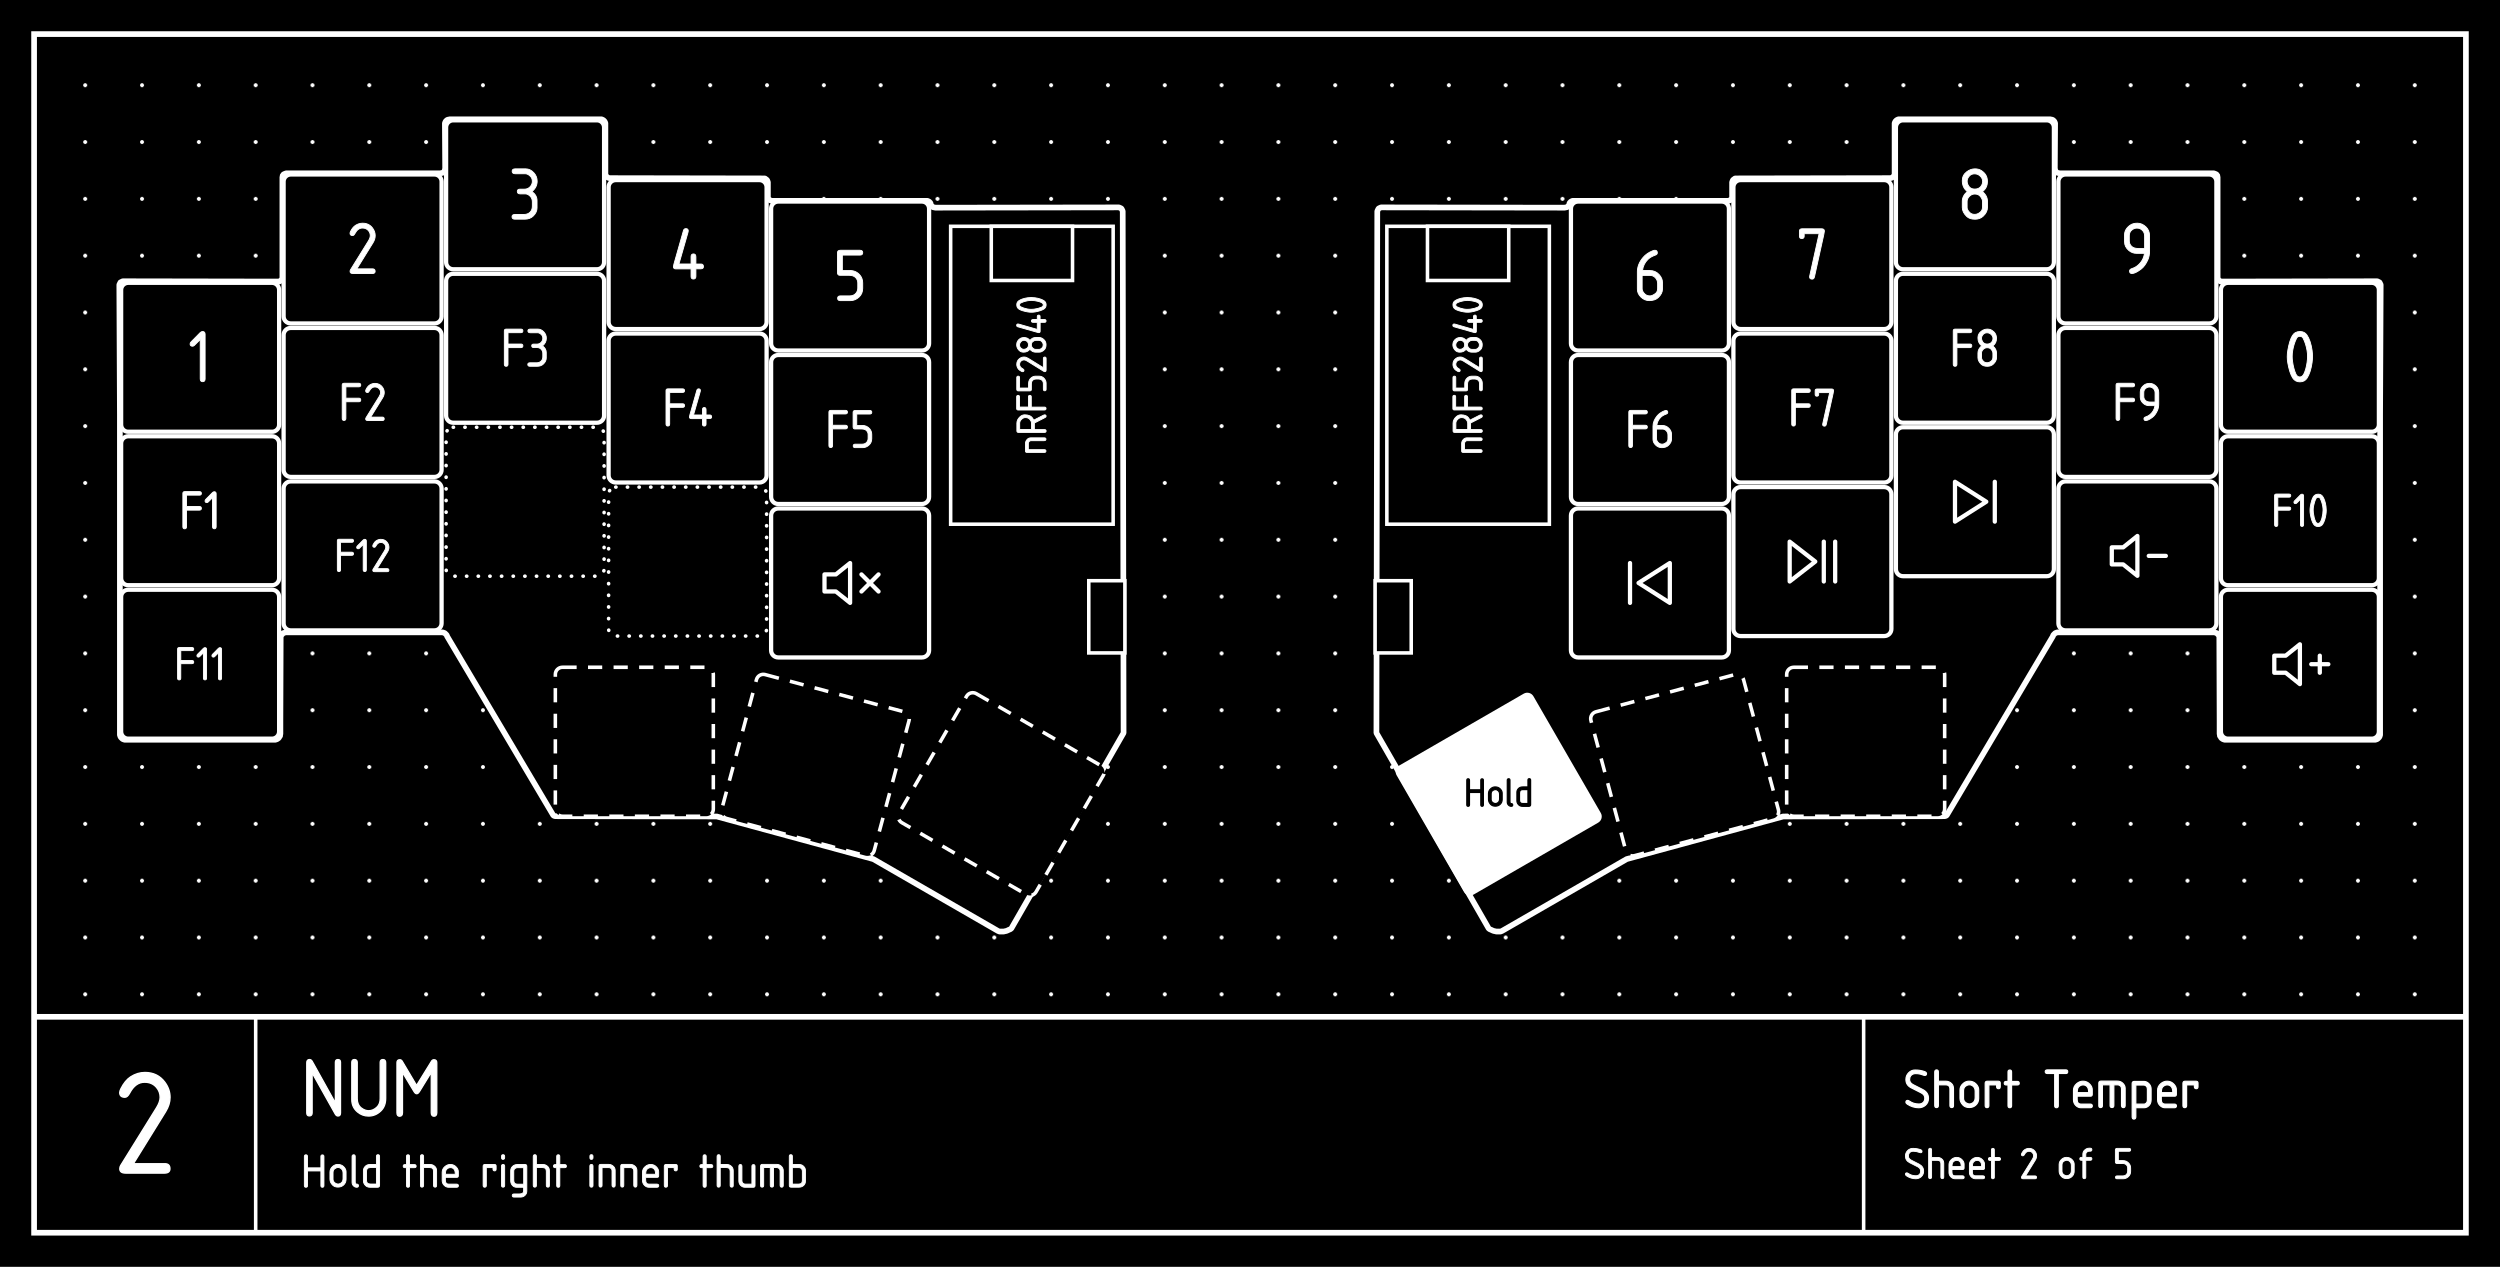
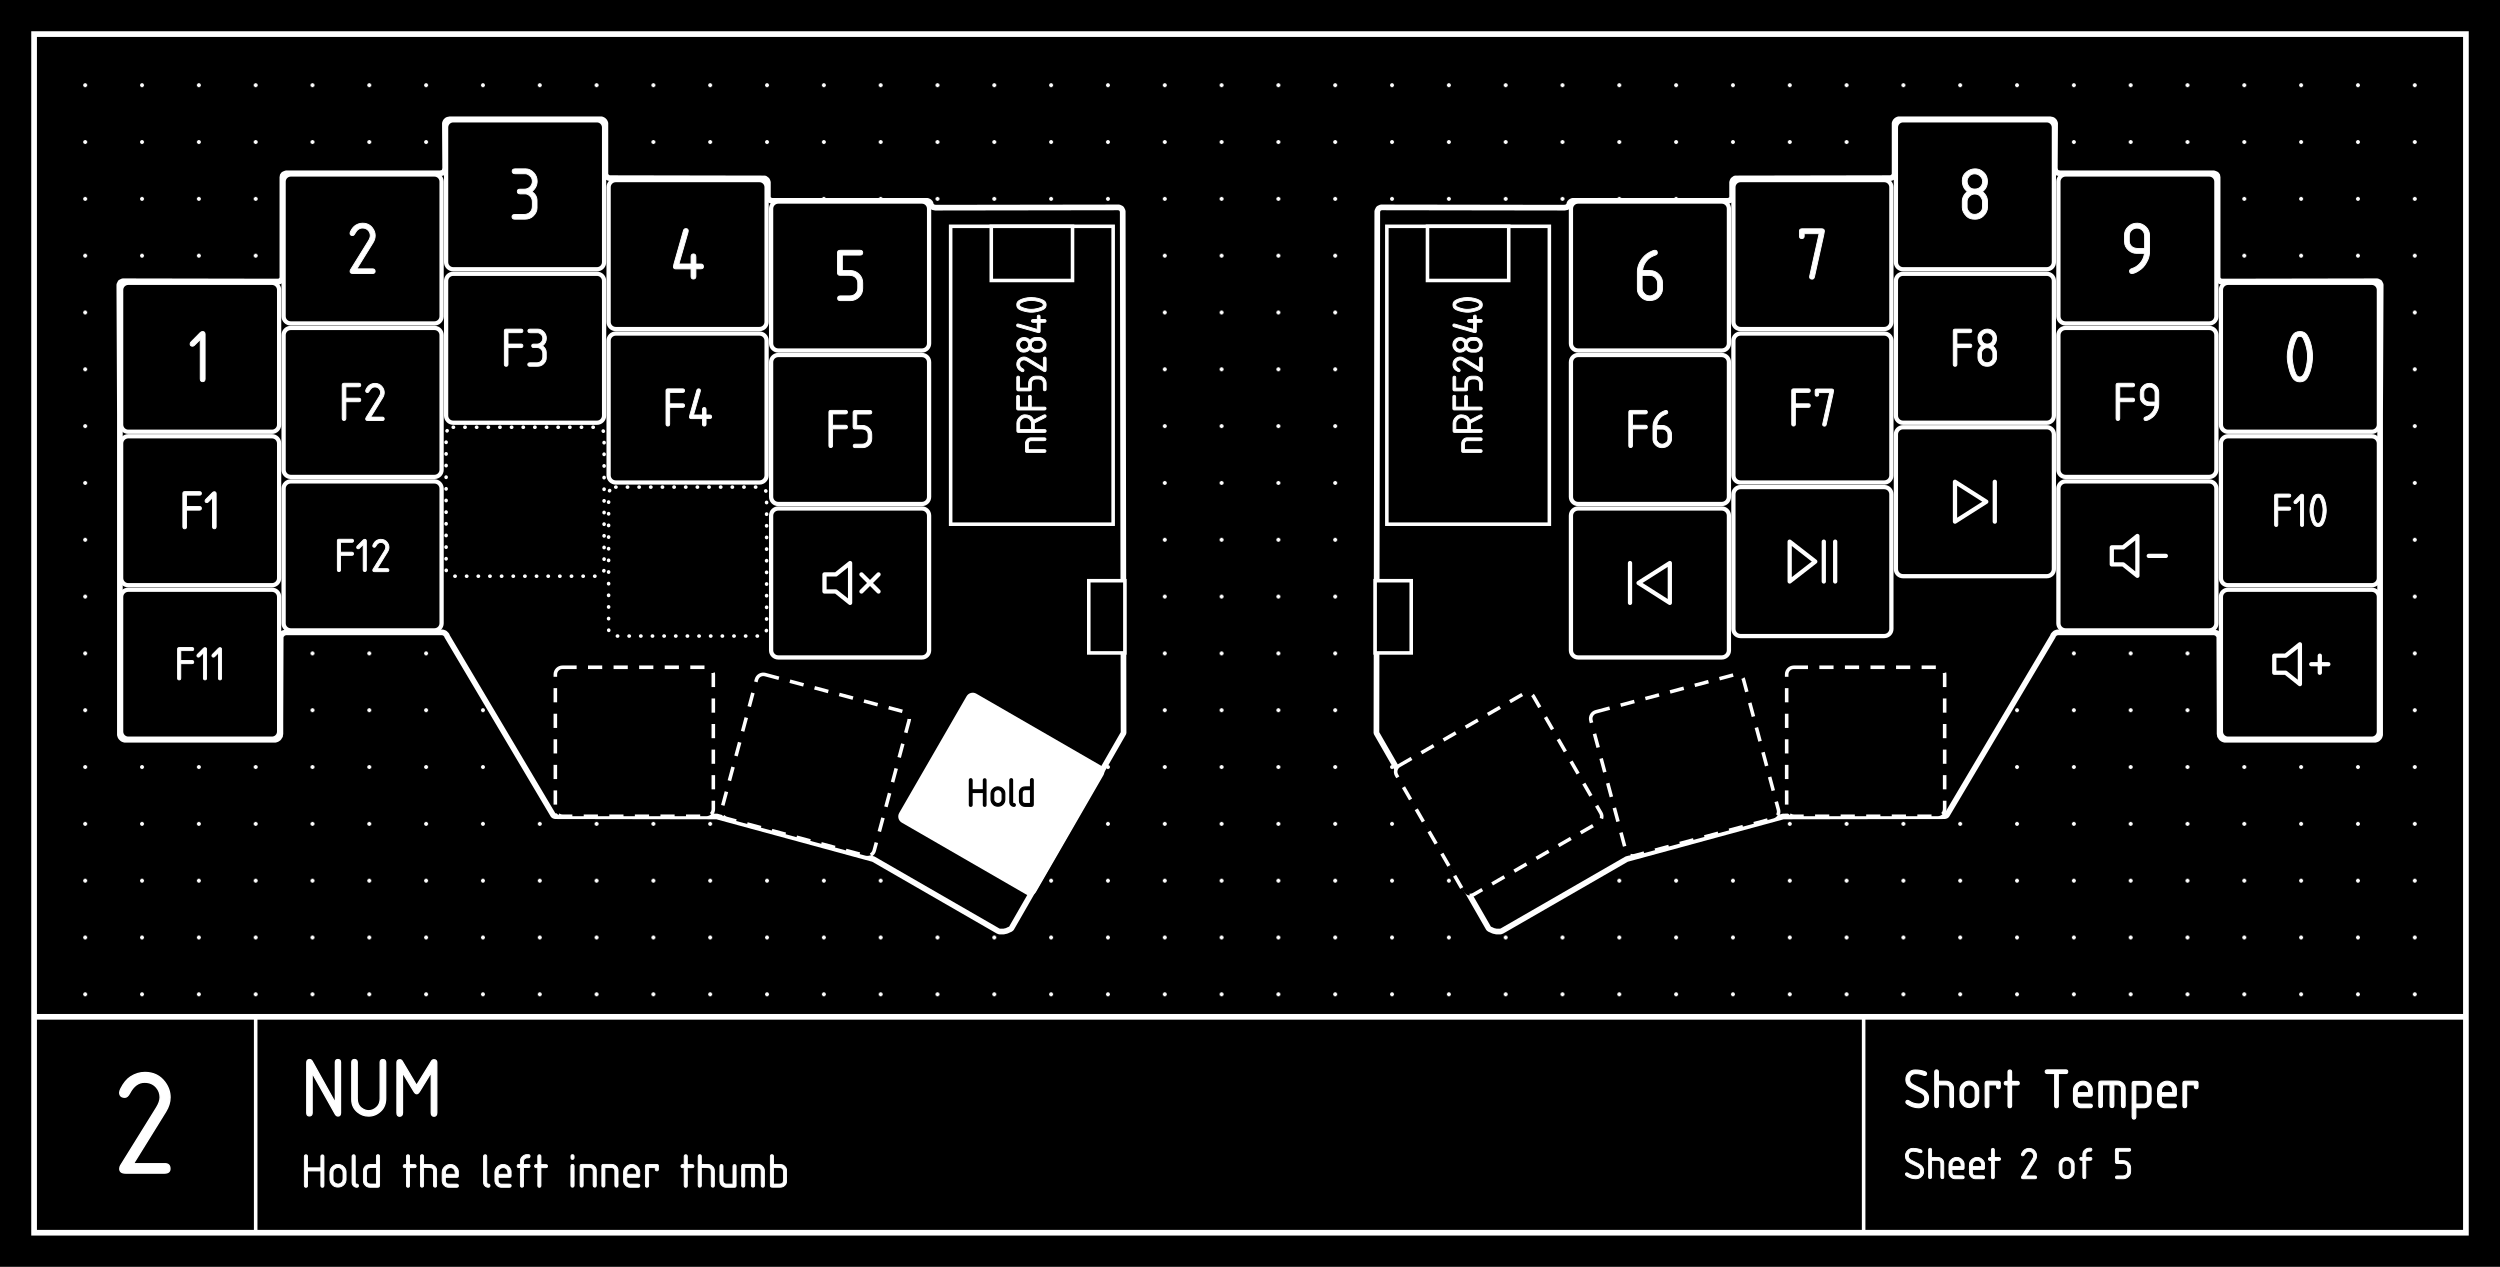
<svg xmlns="http://www.w3.org/2000/svg" viewBox="0 0 880 445.92" width="880" role="img">
  <defs>
    <pattern id="grid" width="20" height="20" patternUnits="userSpaceOnUse">
      <circle cx="10" cy="10" r="0.7" fill="#ffffff" />
    </pattern>
    <pattern id="hatch" width="7" height="7" patternUnits="userSpaceOnUse" patternTransform="rotate(45)">
      <rect width="2" height="7" fill="#ffffff" />
    </pattern>
    <path id="g0" d="M130 988Q130 1063 203 1063Q203 1063 588 1063Q709 1063 807 966Q881 893 881 774Q881 774 881 103Q881 7 811 7Q735 7 735 105Q735 105 735 762Q735 835 696 870Q649 914 593 914Q593 914 271 914V92Q271 8 201 8Q130 8 130 91Q130 91 130 988Z" />
    <path id="g1" d="M297 751Q297 751 624 751Q728 751 832 850Q913 927 913 1067Q913 1173 825 1264Q732 1361 623 1361H297ZM228 1504H623Q806 1504 956 1340Q1055 1232 1055 1093Q1055 959 1005 841Q950 712 778 640L1039 127Q1054 96 1054 76Q1054 0 980 0Q941 0 913 57L633 604H294V79Q294 0 221 0Q150 0 150 80V1427Q150 1504 228 1504Z" />
    <path id="g2" d="M298 763V86Q298 4 223 4Q150 4 150 87Q150 87 150 1445Q150 1515 228 1515Q228 1515 824 1515Q903 1515 903.0 1443.0Q903 1371 825 1371H299V909H825Q903 909 903.0 836.0Q903 763 824 763Z" />
    <path id="g3" d="M130 1434Q130 1510 217 1510Q217 1510 805 1510Q888 1510 888.0 1438.0Q888 1366 809 1366H277V903H499Q692 903 809 759Q887 663 887 529V368Q887 208 778 107Q663 0 524 0H212Q135 0 135 70Q135 141 219 141H497Q623 141 690 227Q740 291 740 378V529Q740 619 681 685Q615 759 479 759H203Q130 759 130 844Z" />
    <path id="g4" d="M178 1139Q100 1139 100 1209Q100 1231 118 1267Q181 1391 263 1444Q365 1510 478 1510Q668 1510 776 1365Q855 1259 855 1137Q855 1030 789 923L304 140H778Q853 140 853 65Q853 0 771 0H190Q101 0 101 64Q101 92 114 113L652 980Q707 1069 707 1137Q707 1223 652 1287Q585 1365 473 1365Q334 1365 248 1201Q215 1139 178 1139Z" />
    <path id="g5" d="M525 760Q436 760 368 696Q294 626 294 536V354Q294 280 381 198Q433 149 526 149Q607 149 687 214Q758 272 758 378V527Q758 612 686 694Q628 760 525 760ZM368 1307Q295 1231 295 1146Q295 1066 346 992Q404 908 523 908Q638 908 700 978Q761 1050 761 1139Q761 1231 682 1303Q612 1366 521 1366Q425 1366 368 1307ZM301 835Q150 952 150 1160Q150 1326 285 1428Q400 1515 530 1515Q638 1515 716 1467Q904 1351 904 1139Q904 941 753 832Q906 710 906 533V362Q906 217 777 96Q679 4 533 4Q367 4 281 89Q150 218 150 356V541Q150 704 301 835Z" />
    <path id="g6" d="M402 1459Q418 1515 476 1515Q545 1515 545 1446Q545 1429 538 1406L265 454H630V672Q630 756 703 756Q774 756 774 666V453Q774 453 928 453Q1001 453 1001 374Q1001 310 925 310H774V84Q774 3 700 3Q630 3 630 81V307H171Q100 307 100 374Q100 396 114 446Q114 446 402 1459Z" />
    <path id="g7" d="M477 1366Q409 1366 379 1306Q301 1152 265 953Q248 860 248 764Q248 694 257 625Q286 399 356 241Q398 146 476 146Q551 146 596 232Q662 359 695 581Q709 676 709.0 765.0Q709 854 695 937Q659 1148 577 1308Q547 1366 477 1366ZM482 1510Q619 1510 691 1404Q802 1241 845 945Q858 856 858 765Q858 669 844 574Q801 280 695 114Q622 0 479 0Q338 0 263 118Q171 262 116 569Q100 658 100 751Q100 848 117 946Q170 1251 255 1387Q331 1510 482 1510Z" />
    <path id="g8" d="M354 1478Q388 1510 425 1510Q500 1510 500 1427V90Q500 5 428 5Q354 5 354 91Q354 91 354 1270L180 1096Q153 1069 126 1069Q50 1069 50 1136Q50 1170 79 1199Z" />
    <path id="g9" d="M197 1515Q197 1515 510 1515Q646 1515 754 1398Q854 1290 854 1145Q854 963 698 834Q850 724 850 563Q850 563 850 343Q850 214 739 103Q641 5 483 5Q483 5 185 5Q100 5 100 79Q100 146 190 146Q190 146 454 146Q575 146 645 218Q710 285 710 393V523Q710 625 650 688Q577 765 494 765H342Q259 765 259 840Q259 906 343 906H478Q572 906 639 974Q710 1046 710 1138Q710 1232 653 1290Q575 1369 493 1369H197Q104 1369 104 1444Q104 1515 197 1515Z" />
    <path id="g10" d="M284 902Q284 902 505 902Q673 902 785 777Q883 668 883 545Q883 545 883 343Q883 214 758 93Q662 0 487 0Q346 0 237 106Q130 210 130 343V865Q130 1093 305 1298Q412 1423 589 1494Q629 1510 657 1510Q729 1510 729 1432Q729 1386 666 1364Q525 1315 444 1234Q306 1097 284 902ZM273 358Q273 272 357 195Q416 141 508 141Q578 141 672 212Q738 262 738 362V514Q738 613 670 686Q605 756 507 756H273Z" />
    <path id="g11" d="M765 1510Q849 1510 849 1440Q849 1418 828 1323Q828 1323 551 70Q536 0 482 0Q405 0 405 66Q405 80 408 94L690 1363H242Q242 1363 242 1288Q242 1217 169 1217Q100 1217 100 1291Q100 1291 100 1443Q100 1510 180 1510Q180 1510 765 1510Z" />
    <path id="g12" d="M280 74Q280 125 351 148Q450 180 523 240Q699 387 728 606H485Q358 606 255 695Q130 805 130 950Q130 950 130 1161Q130 1328 293 1447Q379 1510 514 1510Q657 1510 774 1396Q880 1293 880 1133Q880 1133 880 673Q880 525 828 410Q743 224 631 137Q451 0 352 0Q280 0 280 74ZM732 1124Q732 1225 671 1290Q602 1363 502 1363Q415 1363 344 1302Q272 1240 272 1136V974Q272 873 354 805Q419 751 543 751H732Q732 751 732 1124Z" />
    <path id="g13" d="M918 760H297V77Q297 0 223.5 0.0Q150 0 150 76V1425Q150 1510 223.5 1510.0Q297 1510 297 1425V904H918V1431Q918 1506 989.0 1506.0Q1060 1506 1060 1432V80Q1060 0 989.0 0.0Q918 0 918 78Z" />
    <path id="g14" d="M353 862Q273 803 273 679V372Q273 259 383 190Q447 150 511.0 150.0Q575 150 640 194Q738 260 738 403V658Q738 785 663 853Q591 919 511.0 919.0Q431 919 353 862ZM493 1063Q661 1063 767 958Q879 847 879 722V374Q879 206 758 100Q653 8 504 8Q345 8 251 104Q130 227 130 379V706Q130 867 269 980Q371 1063 493 1063Z" />
    <path id="g15" d="M150 1432Q150 1511 230 1511Q297 1511 297 1429Q297 1429 297 259Q297 148 365 148Q448 148 448 73Q448 0 370 0Q279 0 211 71Q150 135 150 235Q150 235 150 1432Z" />
    <path id="g16" d="M445 916Q272 916 272 724Q272 724 272 330Q272 151 456 151Q456 151 735 151Q735 151 735 916Q735 916 445 916ZM735 1438Q735 1515 808.0 1515.0Q881 1515 881 1433V94Q881 0 786 0H439Q309 0 228 81Q130 179 130 297V774Q130 871 199 955Q286 1061 444 1061H735Z" />
    <path id="g17" d="M914 357V1439Q914 1515 983.0 1515.0Q1052 1515 1052 1442V89Q1052 6 986 6Q940 6 910 60L294 1159V89Q294 9 218 9Q150 9 150 91V1426Q150 1515 222 1515Q269 1515 295 1469Z" />
    <path id="g18" d="M150 1437Q150 1515 220 1515Q296 1515 296 1437V468Q296 307 404 222Q499 148 600 148Q725 148 826 248Q908 329 908 473V1437Q908 1515 983 1515Q1056 1515 1056 1427V479Q1056 266 925 141Q783 5 598 5Q433 5 304 113Q150 242 150 445Z" />
    <path id="g19" d="M1074 1472Q1098 1510 1138 1510Q1214 1510 1214 1430V99Q1214 0 1140.0 0.0Q1066 0 1066 99V1172L754 664Q716 601 678.0 601.0Q640 601 604 662L298 1170V94Q298 0 221 0Q150 0 150 92V1431Q150 1510 226 1510Q265 1510 288 1475L674 824Z" />
    <path id="g20" d="M210 1435Q210 1511 285 1511Q354 1511 354 1431Q354 1431 354 1054Q354 1054 583 1054Q661 1054 661 976Q661 912 581 912H354V77Q354 0 282.0 0.0Q210 0 210 84V912H134Q60 912 60 982Q60 1054 133 1054H210Z" />
    <path id="g21" d="M150 1426Q150 1515 225 1515Q296 1515 296 1430V1060H606Q725 1060 823 967Q901 893 901 761V84Q901 6 835 6Q758 6 758 86V744Q758 916 582 916H296V87Q296 6 220 6Q150 6 150 92Z" />
    <path id="g22" d="M280 604H739Q739 760 689 828Q626 914 515 914Q409 914 330 826Q280 770 280 604ZM130 698Q130 856 261 966Q375 1062 512 1062Q675 1062 789 937Q882 835 882 724V534Q882 462 815 462H278V330Q278 146 434 146H797Q885 146 885 72Q885 0 798 0H430Q309 0 217 97Q130 189 130 316Q130 316 130 698Z" />
-     <path id="g23" d="M130 979Q130 1061 215 1061Q215 1061 650 1061Q734 1061 734 992Q734 992 734 845Q734 762 668 762Q588 762 588 840Q588 840 588 914H278V82Q278 3 201 3Q130 3 130 85Q130 85 130 979Z" />
+     <path id="g23" d="M672 1518Q748 1518 748 1445Q748 1370 666 1370H622Q554 1370 503 1329Q446 1283 446 1207V1062H665Q749 1062 749 988Q749 918 664 918H445V80Q445 4 368 4Q300 4 300 87V918H219Q150 918 150 991Q150 1062 223 1062H300V1214Q300 1339 383 1419Q486 1518 599 1518Z" />
    <path id="g24" d="M297 980V88Q297 5 225 5Q150 5 150 86V979Q150 1061 224 1061Q297 1061 297 980ZM153 1445Q153 1515 222 1515Q296 1515 296 1440V1375Q296 1297 220 1297Q153 1297 153 1370Z" />
-     <path id="g25" d="M445 911Q375 911 324 867Q272 822 272 743V326Q272 236 316 189Q357 145 438 145H734V911ZM433 1057Q433 1057 804 1057Q879 1057 879 975Q879 975 879 -181Q879 -295 794 -376Q710 -456 594 -456Q594 -456 281 -456Q203 -456 203 -385Q203 -311 285 -311Q285 -311 537 -311Q731 -311 731 -169V0Q731 0 407 0Q285 0 207 91Q130 181 130 306Q130 306 130 764Q130 887 214 969Q304 1057 433 1057Z" />
+     <path id="g25" d="M130 979Q130 1061 215 1061Q215 1061 650 1061Q734 1061 734 992Q734 992 734 845Q734 762 668 762Q588 762 588 840Q588 840 588 914H278V82Q278 3 201 3Q130 3 130 85Q130 85 130 979Z" />
    <path id="g26" d="M130 971Q130 1058 202 1058Q273 1058 273 969Q273 969 273 305Q273 236 317 193Q364 147 424 147H737V975Q737 1054 812 1054Q882 1054 882 973V82Q882 0 807 0H414Q294 0 206 94Q130 175 130 302Q130 302 130 971Z" />
    <path id="g27" d="M130 991Q130 1026 156 1050Q172 1065 213 1065Q213 1065 869 1065Q999 1065 1084 987Q1185 895 1185 776Q1185 776 1185 92Q1185 4 1115 4Q1038 4 1038 95Q1038 95 1038 761Q1038 830 996 870Q947 917 874 917H732V94Q732 7 661 7Q581 7 581 87V917H274V82Q274 6 202.0 6.0Q130 6 130 77Z" />
    <path id="g28" d="M585 148Q757 148 757 318Q757 318 757 747Q757 824 711.5 869.5Q666 915 593 915H291V148ZM240 4Q150 4 150 72V1441Q150 1515 219 1515Q293 1515 293 1441V1058H623Q750 1058 843 944Q900 874 900 780V278Q900 161 813.5 82.5Q727 4 599 4Z" />
    <path id="g29" d="M100 1131Q100 1287 208.0 1398.5Q316 1510 469 1510Q681 1510 854 1445Q926 1418 926 1362Q926 1293 857 1293Q828 1293 766 1317Q637 1367 491 1367Q359 1367 290 1273Q248 1216 248 1123Q248 996 403 917L768 732Q1005 610 1005 378Q1005 204 881 97Q769 0 612 0Q374 0 156 143Q100 180 100 225Q100 294 174 294Q201 294 246 262Q404 149 625 149Q690 149 742 176Q857 236 857 383Q857 522 706 598L313 797Q100 905 100 1131Z" />
    <path id="g30" d="M100 1446Q100 1515 188 1515H929Q1001 1515 1001 1443Q1001 1370 931 1370H624V79Q624 0 551 0Q478 0 478 77V1370H186Q100 1370 100 1446Z" />
    <path id="g31" d="M618 144Q684 144 730 205Q760 245 760 306V744Q760 816 718 861Q674 908 607 908H297V144ZM150 969Q150 1054 235 1054Q235 1054 622 1054Q737 1054 829 955Q909 869 909 749Q909 749 909 327Q909 185 838 103Q749 0 625 0H297V-365Q297 -456 219 -456Q150 -456 150 -361Q150 -361 150 969Z" />
-     <path id="g32" d="M672 1518Q748 1518 748 1445Q748 1370 666 1370H622Q554 1370 503 1329Q446 1283 446 1207V1062H665Q749 1062 749 988Q749 918 664 918H445V80Q445 4 368 4Q300 4 300 87V918H219Q150 918 150 991Q150 1062 223 1062H300V1214Q300 1339 383 1419Q486 1518 599 1518Z" />
  </defs>
  <rect width="880" height="445.92" fill="#000000" />
  <rect x="12" y="12" width="856" height="345.92" fill="url(#grid)" />
  <path d="M393.6 73.0L329.2 73.1L328.9 73.0L328.8 73.0L328.6 73.0L328.4 72.9L328.2 72.8L328.1 72.6L327.9 72.5L327.8 72.3L327.7 72.1L327.6 71.9L327.6 71.7L327.5 71.5L327.4 71.3L327.2 71.2L327.1 71.0L326.9 70.9L326.7 70.8L326.5 70.7L326.3 70.7L326.1 70.7L271.8 70.7L271.6 70.7L271.4 70.6L271.1 70.5L270.9 70.4L270.7 70.2L270.6 70.1L270.4 69.8L270.3 69.6L270.3 69.4L270.3 69.1L270.3 64.3L270.3 64.1L270.2 63.9L270.1 63.6L270.0 63.4L269.8 63.2L269.6 63.1L269.4 62.9L269.2 62.8L268.9 62.8L268.7 62.8L214.7 62.7L214.5 62.7L214.2 62.6L214.0 62.5L213.8 62.4L213.6 62.2L213.4 62.1L213.3 61.8L213.2 61.6L213.1 61.4L213.1 61.1L213.1 43.6L213.1 43.3L213.0 43.1L212.9 42.9L212.8 42.7L212.6 42.5L212.4 42.3L212.2 42.2L212.0 42.1L211.8 42.0L211.5 42.0L158.2 42.0L158.0 42.1L157.7 42.1L157.5 42.2L157.3 42.3L157.1 42.5L156.9 42.7L156.8 42.9L156.7 43.1L156.6 43.4L156.6 43.6L156.7 59.4L156.6 59.6L156.6 59.9L156.5 60.1L156.4 60.3L156.2 60.5L156.0 60.7L155.8 60.8L155.6 60.9L155.3 60.9L155.1 61.0L101.0 61.0L100.7 61.0L100.5 61.1L100.2 61.2L100.0 61.3L99.8 61.4L99.7 61.6L99.5 61.8L99.5 62.1L99.4 62.3L99.4 62.6L99.4 97.5L99.4 97.8L99.3 98.1L99.2 98.3L99.1 98.5L98.9 98.7L98.7 98.8L98.5 99.0L98.3 99.1L98.0 99.1L97.8 99.1L43.5 99.0L43.2 99.0L43.0 99.1L42.8 99.2L42.6 99.3L42.4 99.4L42.3 99.6L42.2 99.8L42.1 100.0L42.0 100.2L42.0 100.5L42.2 145.8L42.2 200.1L42.2 254.0L42.2 258.3L42.2 258.7L42.3 259.0L42.4 259.3L42.6 259.6L42.8 259.8L43.0 260.0L43.3 260.2L43.6 260.3L43.9 260.4L44.3 260.4L96.6 260.4L96.9 260.4L97.2 260.3L97.5 260.2L97.8 260.0L98.1 259.8L98.2 259.6L98.4 259.3L98.6 259.0L98.6 258.7L98.7 258.3L98.7 254.0L98.8 224.5L98.8 224.2L98.9 223.9L99.0 223.6L99.2 223.4L99.4 223.2L99.6 222.9L99.9 222.8L100.2 222.7L100.5 222.6L100.8 222.6L155.3 222.6L155.6 222.6L155.9 222.6L156.1 222.7L156.4 222.8L156.6 222.9L156.8 223.1L157.0 223.3L157.2 223.5L157.3 223.7L157.4 224.0L194.7 286.9L194.8 287.0L194.9 287.1L195.0 287.1L195.1 287.2L195.2 287.2L195.4 287.3L195.5 287.3L195.6 287.3L195.7 287.3L195.8 287.3L252.3 287.4L307.4 302.4L351.3 327.7L351.8 327.9L352.3 327.9L352.7 327.9L353.3 327.9L353.7 327.8L354.2 327.7L354.7 327.5L355.1 327.3L355.6 327.1L356.0 326.8L395.5 258.0L395.2 74.6L395.2 74.4L395.1 74.1L395.0 73.9L394.9 73.7L394.8 73.5L394.6 73.3L394.3 73.2L394.1 73.1L393.9 73.0L393.6 73.0ZM486.4 73.0L550.8 73.1L551.1 73.0L551.2 73.0L551.4 73.0L551.6 72.9L551.8 72.8L551.9 72.6L552.1 72.5L552.2 72.3L552.3 72.1L552.4 71.9L552.4 71.7L552.5 71.5L552.6 71.3L552.8 71.2L552.9 71.0L553.1 70.9L553.3 70.8L553.5 70.7L553.7 70.7L553.9 70.7L608.2 70.7L608.4 70.7L608.6 70.6L608.9 70.5L609.1 70.4L609.3 70.2L609.4 70.1L609.6 69.8L609.7 69.6L609.7 69.4L609.7 69.1L609.7 64.3L609.7 64.1L609.8 63.9L609.9 63.6L610.0 63.4L610.2 63.2L610.4 63.1L610.6 62.9L610.8 62.8L611.1 62.8L611.3 62.8L665.3 62.7L665.5 62.7L665.8 62.6L666.0 62.5L666.2 62.4L666.4 62.2L666.6 62.1L666.7 61.8L666.8 61.6L666.9 61.4L666.9 61.1L666.9 43.6L666.9 43.3L667.0 43.1L667.1 42.9L667.2 42.7L667.4 42.5L667.6 42.3L667.8 42.2L668.0 42.1L668.2 42.0L668.5 42.0L721.8 42.0L722.0 42.1L722.3 42.1L722.5 42.2L722.7 42.3L722.9 42.5L723.1 42.7L723.2 42.9L723.3 43.1L723.4 43.4L723.4 43.6L723.3 59.4L723.4 59.6L723.4 59.9L723.5 60.1L723.6 60.3L723.8 60.5L724.0 60.7L724.2 60.8L724.4 60.9L724.7 60.9L724.9 61.0L779.0 61.0L779.3 61.0L779.5 61.1L779.8 61.2L780.0 61.3L780.2 61.4L780.3 61.6L780.5 61.8L780.5 62.1L780.6 62.3L780.6 62.6L780.6 97.5L780.6 97.8L780.7 98.1L780.8 98.3L780.9 98.5L781.1 98.7L781.3 98.8L781.5 99.0L781.7 99.1L782.0 99.1L782.2 99.1L836.5 99.0L836.8 99.0L837.0 99.1L837.2 99.2L837.4 99.3L837.6 99.4L837.7 99.6L837.8 99.8L837.9 100.0L838.0 100.2L838.0 100.5L837.8 145.8L837.8 200.1L837.8 254.0L837.8 258.3L837.8 258.7L837.7 259.0L837.6 259.3L837.4 259.6L837.2 259.8L837.0 260.0L836.7 260.2L836.4 260.3L836.1 260.4L835.7 260.4L783.4 260.4L783.1 260.4L782.8 260.3L782.5 260.2L782.2 260.0L781.9 259.8L781.8 259.6L781.6 259.3L781.4 259.0L781.4 258.7L781.3 258.3L781.3 254.0L781.2 224.5L781.2 224.2L781.1 223.9L781.0 223.6L780.8 223.4L780.6 223.2L780.4 222.9L780.1 222.8L779.8 222.7L779.5 222.6L779.2 222.6L724.7 222.6L724.4 222.6L724.1 222.6L723.9 222.7L723.6 222.8L723.4 222.9L723.2 223.1L723.0 223.3L722.8 223.5L722.7 223.7L722.6 224.0L685.3 286.9L685.2 287.0L685.1 287.1L685.0 287.1L684.9 287.2L684.8 287.2L684.6 287.3L684.5 287.3L684.4 287.3L684.3 287.3L684.2 287.3L627.7 287.4L572.6 302.4L528.7 327.7L528.2 327.9L527.7 327.9L527.3 327.9L526.7 327.9L526.3 327.8L525.8 327.7L525.3 327.5L524.9 327.3L524.4 327.1L524.0 326.8L484.5 258.0L484.8 74.6L484.8 74.4L484.9 74.1L485.0 73.9L485.1 73.7L485.2 73.5L485.4 73.3L485.7 73.2L485.9 73.1L486.1 73.0L486.4 73.0Z" fill="#000000" stroke="#ffffff" stroke-width="2" stroke-linejoin="round" />
  <rect x="383.25" y="204.41" width="12.71" height="25.42" fill="#000000" stroke="#ffffff" stroke-width="1.25" />
  <rect x="484.04" y="204.41" width="12.71" height="25.42" fill="#000000" stroke="#ffffff" stroke-width="1.25" />
  <rect x="334.63" y="79.66" width="57.20" height="104.86" fill="#000000" stroke="#ffffff" stroke-width="1.25" />
  <g transform="rotate(-90 363.23 132.09)">
    <g fill="#ffffff" stroke="#ffffff" stroke-width="46.8" stroke-linejoin="round">
      <use href="#g0" transform="translate(335.18 137.09) scale(0.00684 -0.00684)" />
      <use href="#g1" transform="translate(342.09 137.09) scale(0.00684 -0.00684)" />
      <use href="#g2" transform="translate(349.98 137.09) scale(0.00684 -0.00684)" />
      <use href="#g3" transform="translate(356.84 137.09) scale(0.00684 -0.00684)" />
      <use href="#g4" transform="translate(363.80 137.09) scale(0.00684 -0.00684)" />
      <use href="#g5" transform="translate(370.33 137.09) scale(0.00684 -0.00684)" />
      <use href="#g6" transform="translate(377.55 137.09) scale(0.00684 -0.00684)" />
      <use href="#g7" transform="translate(384.73 137.09) scale(0.00684 -0.00684)" />
    </g>
  </g>
  <rect x="348.93" y="79.66" width="28.60" height="19.07" fill="#000000" stroke="#ffffff" stroke-width="1.25" />
  <rect x="488.17" y="79.66" width="57.20" height="104.86" fill="#000000" stroke="#ffffff" stroke-width="1.25" />
  <g transform="rotate(-90 516.77 132.09)">
    <g fill="#ffffff" stroke="#ffffff" stroke-width="46.8" stroke-linejoin="round">
      <use href="#g0" transform="translate(488.72 137.09) scale(0.00684 -0.00684)" />
      <use href="#g1" transform="translate(495.63 137.09) scale(0.00684 -0.00684)" />
      <use href="#g2" transform="translate(503.53 137.09) scale(0.00684 -0.00684)" />
      <use href="#g3" transform="translate(510.38 137.09) scale(0.00684 -0.00684)" />
      <use href="#g4" transform="translate(517.34 137.09) scale(0.00684 -0.00684)" />
      <use href="#g5" transform="translate(523.87 137.09) scale(0.00684 -0.00684)" />
      <use href="#g6" transform="translate(531.09 137.09) scale(0.00684 -0.00684)" />
      <use href="#g7" transform="translate(538.27 137.09) scale(0.00684 -0.00684)" />
    </g>
  </g>
  <rect x="502.47" y="79.66" width="28.60" height="19.07" fill="#000000" stroke="#ffffff" stroke-width="1.25" />
  <rect x="42.64" y="99.55" width="55.61" height="52.43" rx="2.5" fill="#000000" stroke="#ffffff" stroke-width="1.5" />
  <g fill="#ffffff" stroke="#ffffff" stroke-width="27.3" stroke-linejoin="round">
    <use href="#g8" transform="translate(66.33 134.41) scale(0.01173 -0.01173)" />
  </g>
  <rect x="99.83" y="61.42" width="55.61" height="52.43" rx="2.5" fill="#000000" stroke="#ffffff" stroke-width="1.5" />
  <g fill="#ffffff" stroke="#ffffff" stroke-width="27.3" stroke-linejoin="round">
    <use href="#g4" transform="translate(122.04 96.28) scale(0.01173 -0.01173)" />
  </g>
  <rect x="157.03" y="42.35" width="55.61" height="52.43" rx="2.5" fill="#000000" stroke="#ffffff" stroke-width="1.5" />
  <g fill="#ffffff" stroke="#ffffff" stroke-width="27.3" stroke-linejoin="round">
    <use href="#g9" transform="translate(179.06 77.21) scale(0.01173 -0.01173)" />
  </g>
  <rect x="214.23" y="63.39" width="55.61" height="52.43" rx="2.5" fill="#000000" stroke="#ffffff" stroke-width="1.5" />
  <g fill="#ffffff" stroke="#ffffff" stroke-width="27.3" stroke-linejoin="round">
    <use href="#g6" transform="translate(235.87 98.25) scale(0.01173 -0.01173)" />
  </g>
  <rect x="271.43" y="70.95" width="55.61" height="52.43" rx="2.5" fill="#000000" stroke="#ffffff" stroke-width="1.5" />
  <g fill="#ffffff" stroke="#ffffff" stroke-width="27.3" stroke-linejoin="round">
    <use href="#g3" transform="translate(293.26 105.81) scale(0.01173 -0.01173)" />
  </g>
  <rect x="552.97" y="70.95" width="55.61" height="52.43" rx="2.5" fill="#000000" stroke="#ffffff" stroke-width="1.5" />
  <g fill="#ffffff" stroke="#ffffff" stroke-width="27.3" stroke-linejoin="round">
    <use href="#g10" transform="translate(574.83 105.81) scale(0.01173 -0.01173)" />
  </g>
  <rect x="610.16" y="63.39" width="55.61" height="52.43" rx="2.5" fill="#000000" stroke="#ffffff" stroke-width="1.5" />
  <g fill="#ffffff" stroke="#ffffff" stroke-width="27.3" stroke-linejoin="round">
    <use href="#g11" transform="translate(632.23 98.25) scale(0.01173 -0.01173)" />
  </g>
  <rect x="667.36" y="42.35" width="55.61" height="52.43" rx="2.5" fill="#000000" stroke="#ffffff" stroke-width="1.5" />
  <g fill="#ffffff" stroke="#ffffff" stroke-width="27.3" stroke-linejoin="round">
    <use href="#g5" transform="translate(688.97 77.21) scale(0.01173 -0.01173)" />
  </g>
  <rect x="724.56" y="61.42" width="55.61" height="52.43" rx="2.5" fill="#000000" stroke="#ffffff" stroke-width="1.5" />
  <g fill="#ffffff" stroke="#ffffff" stroke-width="27.3" stroke-linejoin="round">
    <use href="#g12" transform="translate(746.32 96.28) scale(0.01173 -0.01173)" />
  </g>
  <rect x="781.76" y="99.55" width="55.61" height="52.43" rx="2.5" fill="#000000" stroke="#ffffff" stroke-width="1.5" />
  <g fill="#ffffff" stroke="#ffffff" stroke-width="27.3" stroke-linejoin="round">
    <use href="#g7" transform="translate(803.94 134.41) scale(0.01173 -0.01173)" />
  </g>
  <rect x="42.64" y="153.57" width="55.61" height="52.43" rx="2.5" fill="#000000" stroke="#ffffff" stroke-width="1.5" />
  <g fill="#ffffff" stroke="#ffffff" stroke-width="37.0" stroke-linejoin="round">
    <use href="#g2" transform="translate(63.07 186.17) scale(0.00866 -0.00866)" />
    <use href="#g8" transform="translate(71.75 186.17) scale(0.00866 -0.00866)" />
  </g>
  <rect x="99.83" y="115.44" width="55.61" height="52.43" rx="2.5" fill="#000000" stroke="#ffffff" stroke-width="1.5" />
  <g fill="#ffffff" stroke="#ffffff" stroke-width="37.0" stroke-linejoin="round">
    <use href="#g2" transform="translate(119.16 148.03) scale(0.00866 -0.00866)" />
    <use href="#g4" transform="translate(127.85 148.03) scale(0.00866 -0.00866)" />
  </g>
  <rect x="157.03" y="96.37" width="55.61" height="52.43" rx="2.5" fill="#000000" stroke="#ffffff" stroke-width="1.5" />
  <g fill="#ffffff" stroke="#ffffff" stroke-width="37.0" stroke-linejoin="round">
    <use href="#g2" transform="translate(176.23 128.97) scale(0.00866 -0.00866)" />
    <use href="#g9" transform="translate(184.92 128.97) scale(0.00866 -0.00866)" />
  </g>
  <rect x="214.23" y="117.41" width="55.61" height="52.43" rx="2.5" fill="#000000" stroke="#ffffff" stroke-width="1.5" />
  <g fill="#ffffff" stroke="#ffffff" stroke-width="37.0" stroke-linejoin="round">
    <use href="#g2" transform="translate(233.14 150.00) scale(0.00866 -0.00866)" />
    <use href="#g6" transform="translate(241.82 150.00) scale(0.00866 -0.00866)" />
  </g>
  <rect x="271.43" y="124.97" width="55.61" height="52.43" rx="2.5" fill="#000000" stroke="#ffffff" stroke-width="1.5" />
  <g fill="#ffffff" stroke="#ffffff" stroke-width="37.0" stroke-linejoin="round">
    <use href="#g2" transform="translate(290.48 157.57) scale(0.00866 -0.00866)" />
    <use href="#g3" transform="translate(299.17 157.57) scale(0.00866 -0.00866)" />
  </g>
  <rect x="552.97" y="124.97" width="55.61" height="52.43" rx="2.5" fill="#000000" stroke="#ffffff" stroke-width="1.5" />
  <g fill="#ffffff" stroke="#ffffff" stroke-width="37.0" stroke-linejoin="round">
    <use href="#g2" transform="translate(572.04 157.57) scale(0.00866 -0.00866)" />
    <use href="#g10" transform="translate(580.73 157.57) scale(0.00866 -0.00866)" />
  </g>
  <rect x="610.16" y="117.41" width="55.61" height="52.43" rx="2.5" fill="#000000" stroke="#ffffff" stroke-width="1.5" />
  <g fill="#ffffff" stroke="#ffffff" stroke-width="37.0" stroke-linejoin="round">
    <use href="#g2" transform="translate(629.39 150.00) scale(0.00866 -0.00866)" />
    <use href="#g11" transform="translate(638.07 150.00) scale(0.00866 -0.00866)" />
  </g>
  <rect x="667.36" y="96.37" width="55.61" height="52.43" rx="2.5" fill="#000000" stroke="#ffffff" stroke-width="1.5" />
  <g fill="#ffffff" stroke="#ffffff" stroke-width="37.0" stroke-linejoin="round">
    <use href="#g2" transform="translate(686.25 128.97) scale(0.00866 -0.00866)" />
    <use href="#g5" transform="translate(694.94 128.97) scale(0.00866 -0.00866)" />
  </g>
  <rect x="724.56" y="115.44" width="55.61" height="52.43" rx="2.5" fill="#000000" stroke="#ffffff" stroke-width="1.5" />
  <g fill="#ffffff" stroke="#ffffff" stroke-width="37.0" stroke-linejoin="round">
    <use href="#g2" transform="translate(743.56 148.03) scale(0.00866 -0.00866)" />
    <use href="#g12" transform="translate(752.25 148.03) scale(0.00866 -0.00866)" />
  </g>
  <rect x="781.76" y="153.57" width="55.61" height="52.43" rx="2.5" fill="#000000" stroke="#ffffff" stroke-width="1.5" />
  <g fill="#ffffff" stroke="#ffffff" stroke-width="42.4" stroke-linejoin="round">
    <use href="#g2" transform="translate(799.53 185.34) scale(0.00754 -0.00754)" />
    <use href="#g8" transform="translate(807.09 185.34) scale(0.00754 -0.00754)" />
    <use href="#g7" transform="translate(812.37 185.34) scale(0.00754 -0.00754)" />
  </g>
  <rect x="42.64" y="207.59" width="55.61" height="52.43" rx="2.5" fill="#000000" stroke="#ffffff" stroke-width="1.5" />
  <g fill="#ffffff" stroke="#ffffff" stroke-width="42.4" stroke-linejoin="round">
    <use href="#g2" transform="translate(61.38 239.36) scale(0.00754 -0.00754)" />
    <use href="#g8" transform="translate(68.94 239.36) scale(0.00754 -0.00754)" />
    <use href="#g8" transform="translate(74.22 239.36) scale(0.00754 -0.00754)" />
  </g>
  <rect x="99.83" y="169.46" width="55.61" height="52.43" rx="2.5" fill="#000000" stroke="#ffffff" stroke-width="1.5" />
  <g fill="#ffffff" stroke="#ffffff" stroke-width="42.4" stroke-linejoin="round">
    <use href="#g2" transform="translate(117.62 201.23) scale(0.00754 -0.00754)" />
    <use href="#g8" transform="translate(125.18 201.23) scale(0.00754 -0.00754)" />
    <use href="#g4" transform="translate(130.46 201.23) scale(0.00754 -0.00754)" />
  </g>
  <rect x="157.03" y="150.39" width="55.61" height="52.43" rx="2.5" fill="#000000" stroke="#ffffff" stroke-width="1.25" stroke-dasharray="0.1 4" stroke-linecap="round" />
  <rect x="214.23" y="171.46" width="55.61" height="52.43" rx="2.5" fill="#000000" stroke="#ffffff" stroke-width="1.25" stroke-dasharray="0.1 4" stroke-linecap="round" />
  <rect x="271.43" y="178.99" width="55.61" height="52.43" rx="2.5" fill="#000000" stroke="#ffffff" stroke-width="1.5" />
  <path d="M3 9h4l5-4v14l-5-4H3zM16 9l6 6M22 9l-6 6" transform="translate(287.22 193.19) scale(1.001)" fill="none" stroke="#ffffff" stroke-width="1.50" stroke-linecap="round" stroke-linejoin="round" />
  <rect x="552.97" y="178.99" width="55.61" height="52.43" rx="2.5" fill="#000000" stroke="#ffffff" stroke-width="1.5" />
  <path d="M19 5v14L8 12zM5 5v14" transform="translate(568.76 193.19) scale(1.001)" fill="none" stroke="#ffffff" stroke-width="1.50" stroke-linecap="round" stroke-linejoin="round" />
  <rect x="610.16" y="171.46" width="55.61" height="52.43" rx="2.5" fill="#000000" stroke="#ffffff" stroke-width="1.5" />
  <path d="M4 5v14l9-7zM16 5v14M20 5v14" transform="translate(625.96 185.66) scale(1.001)" fill="none" stroke="#ffffff" stroke-width="1.50" stroke-linecap="round" stroke-linejoin="round" />
  <rect x="667.36" y="150.39" width="55.61" height="52.43" rx="2.5" fill="#000000" stroke="#ffffff" stroke-width="1.5" />
  <path d="M5 5v14l11-7zM19 5v14" transform="translate(683.15 164.59) scale(1.001)" fill="none" stroke="#ffffff" stroke-width="1.50" stroke-linecap="round" stroke-linejoin="round" />
  <rect x="724.56" y="169.46" width="55.61" height="52.43" rx="2.5" fill="#000000" stroke="#ffffff" stroke-width="1.5" />
  <path d="M3 9h4l5-4v14l-5-4H3zM16 12h6" transform="translate(740.35 183.66) scale(1.001)" fill="none" stroke="#ffffff" stroke-width="1.50" stroke-linecap="round" stroke-linejoin="round" />
  <rect x="781.76" y="207.59" width="55.61" height="52.43" rx="2.5" fill="#000000" stroke="#ffffff" stroke-width="1.5" />
  <path d="M3 9h4l5-4v14l-5-4H3zM16 12h6M19 9v6" transform="translate(797.55 221.79) scale(1.001)" fill="none" stroke="#ffffff" stroke-width="1.50" stroke-linecap="round" stroke-linejoin="round" />
  <rect x="195.48" y="234.88" width="55.61" height="52.43" rx="2.5" fill="#000000" stroke="#ffffff" stroke-width="1.25" stroke-dasharray="5 4" />
  <rect x="259.19" y="243.11" width="55.61" height="52.43" rx="2.5" fill="#000000" stroke="#ffffff" stroke-width="1.25" stroke-dasharray="5 4" transform="rotate(15 287.00 269.33)" />
-   <rect x="324.65" y="253.31" width="55.61" height="52.43" rx="2.5" fill="#000000" stroke="#ffffff" stroke-width="1.25" stroke-dasharray="5 4" transform="rotate(30 352.46 279.53)" />
-   <rect x="499.74" y="253.31" width="55.61" height="52.43" rx="2.5" fill="#ffffff" transform="rotate(-30 527.54 279.53)" />
+   <rect x="324.65" y="253.31" width="55.61" height="52.43" rx="2.5" fill="#ffffff" transform="rotate(30 352.46 279.53)" />
  <g fill="#000000" stroke="#000000" stroke-width="65.4" stroke-linejoin="round">
-     <use href="#g13" transform="translate(515.35 283.82) scale(0.00642 -0.00642)" />
-     <use href="#g14" transform="translate(523.12 283.82) scale(0.00642 -0.00642)" />
-     <use href="#g15" transform="translate(529.60 283.82) scale(0.00642 -0.00642)" />
-     <use href="#g16" transform="translate(533.12 283.82) scale(0.00642 -0.00642)" />
-   </g>
+     <use href="#g13" transform="translate(340.26 283.82) scale(0.00642 -0.00642)" />
+     <use href="#g14" transform="translate(348.03 283.82) scale(0.00642 -0.00642)" />
+     <use href="#g15" transform="translate(354.51 283.82) scale(0.00642 -0.00642)" />
+     <use href="#g16" transform="translate(358.03 283.82) scale(0.00642 -0.00642)" />
+   </g>
+   <rect x="499.74" y="253.31" width="55.61" height="52.43" rx="2.5" fill="#000000" stroke="#ffffff" stroke-width="1.25" stroke-dasharray="5 4" transform="rotate(-30 527.54 279.53)" />
  <rect x="565.20" y="243.11" width="55.61" height="52.43" rx="2.5" fill="#000000" stroke="#ffffff" stroke-width="1.25" stroke-dasharray="5 4" transform="rotate(-15 593.00 269.33)" />
  <rect x="628.91" y="234.88" width="55.61" height="52.43" rx="2.5" fill="#000000" stroke="#ffffff" stroke-width="1.25" stroke-dasharray="5 4" />
  <rect x="12" y="12" width="856" height="421.92" fill="none" stroke="#ffffff" stroke-width="2" />
  <path d="M12 357.92H868" stroke="#ffffff" stroke-width="2" />
  <path d="M90 357.92V433.92" stroke="#ffffff" stroke-width="1.25" />
  <path d="M656 357.92V433.92" stroke="#ffffff" stroke-width="1.25" />
  <g fill="#ffffff" stroke="#ffffff" stroke-width="21.3" stroke-linejoin="round">
    <use href="#g4" transform="translate(39.81 412.92) scale(0.02344 -0.02344)" />
  </g>
  <g fill="#ffffff" stroke="#ffffff" stroke-width="34.1" stroke-linejoin="round">
    <use href="#g17" transform="translate(106.00 392.92) scale(0.01318 -0.01318)" />
    <use href="#g18" transform="translate(121.85 392.92) scale(0.01318 -0.01318)" />
    <use href="#g19" transform="translate(137.75 392.92) scale(0.01318 -0.01318)" />
  </g>
  <g fill="#ffffff" stroke="#ffffff" stroke-width="42.3" stroke-linejoin="round">
    <use href="#g13" transform="translate(106.00 417.92) scale(0.00757 -0.00757)" />
    <use href="#g14" transform="translate(115.16 417.92) scale(0.00757 -0.00757)" />
    <use href="#g15" transform="translate(122.79 417.92) scale(0.00757 -0.00757)" />
    <use href="#g16" transform="translate(126.94 417.92) scale(0.00757 -0.00757)" />
    <use href="#g20" transform="translate(141.48 417.92) scale(0.00757 -0.00757)" />
    <use href="#g21" transform="translate(146.86 417.92) scale(0.00757 -0.00757)" />
    <use href="#g22" transform="translate(154.66 417.92) scale(0.00757 -0.00757)" />
-     <use href="#g23" transform="translate(169.08 417.92) scale(0.00757 -0.00757)" />
-     <use href="#g24" transform="translate(175.39 417.92) scale(0.00757 -0.00757)" />
-     <use href="#g25" transform="translate(178.78 417.92) scale(0.00757 -0.00757)" />
-     <use href="#g21" transform="translate(186.57 417.92) scale(0.00757 -0.00757)" />
-     <use href="#g20" transform="translate(194.37 417.92) scale(0.00757 -0.00757)" />
-     <use href="#g24" transform="translate(206.49 417.92) scale(0.00757 -0.00757)" />
-     <use href="#g0" transform="translate(209.87 417.92) scale(0.00757 -0.00757)" />
-     <use href="#g0" transform="translate(217.52 417.92) scale(0.00757 -0.00757)" />
-     <use href="#g22" transform="translate(225.17 417.92) scale(0.00757 -0.00757)" />
-     <use href="#g23" transform="translate(232.85 417.92) scale(0.00757 -0.00757)" />
-     <use href="#g20" transform="translate(245.90 417.92) scale(0.00757 -0.00757)" />
-     <use href="#g21" transform="translate(251.28 417.92) scale(0.00757 -0.00757)" />
-     <use href="#g26" transform="translate(259.09 417.92) scale(0.00757 -0.00757)" />
-     <use href="#g27" transform="translate(266.74 417.92) scale(0.00757 -0.00757)" />
-     <use href="#g28" transform="translate(276.70 417.92) scale(0.00757 -0.00757)" />
+     <use href="#g15" transform="translate(169.08 417.92) scale(0.00757 -0.00757)" />
+     <use href="#g22" transform="translate(173.23 417.92) scale(0.00757 -0.00757)" />
+     <use href="#g23" transform="translate(180.91 417.92) scale(0.00757 -0.00757)" />
+     <use href="#g20" transform="translate(187.72 417.92) scale(0.00757 -0.00757)" />
+     <use href="#g24" transform="translate(199.83 417.92) scale(0.00757 -0.00757)" />
+     <use href="#g0" transform="translate(203.22 417.92) scale(0.00757 -0.00757)" />
+     <use href="#g0" transform="translate(210.87 417.92) scale(0.00757 -0.00757)" />
+     <use href="#g22" transform="translate(218.52 417.92) scale(0.00757 -0.00757)" />
+     <use href="#g25" transform="translate(226.20 417.92) scale(0.00757 -0.00757)" />
+     <use href="#g20" transform="translate(239.25 417.92) scale(0.00757 -0.00757)" />
+     <use href="#g21" transform="translate(244.63 417.92) scale(0.00757 -0.00757)" />
+     <use href="#g26" transform="translate(252.43 417.92) scale(0.00757 -0.00757)" />
+     <use href="#g27" transform="translate(260.09 417.92) scale(0.00757 -0.00757)" />
+     <use href="#g28" transform="translate(270.04 417.92) scale(0.00757 -0.00757)" />
  </g>
  <g fill="#ffffff" stroke="#ffffff" stroke-width="45.5" stroke-linejoin="round">
    <use href="#g29" transform="translate(670.00 389.92) scale(0.00879 -0.00879)" />
    <use href="#g21" transform="translate(679.71 389.92) scale(0.00879 -0.00879)" />
    <use href="#g14" transform="translate(688.77 389.92) scale(0.00879 -0.00879)" />
-     <use href="#g23" transform="translate(697.64 389.92) scale(0.00879 -0.00879)" />
+     <use href="#g25" transform="translate(697.64 389.92) scale(0.00879 -0.00879)" />
    <use href="#g20" transform="translate(704.97 389.92) scale(0.00879 -0.00879)" />
    <use href="#g30" transform="translate(719.04 389.92) scale(0.00879 -0.00879)" />
    <use href="#g22" transform="translate(728.72 389.92) scale(0.00879 -0.00879)" />
    <use href="#g27" transform="translate(737.64 389.92) scale(0.00879 -0.00879)" />
    <use href="#g31" transform="translate(749.20 389.92) scale(0.00879 -0.00879)" />
    <use href="#g22" transform="translate(758.33 389.92) scale(0.00879 -0.00879)" />
-     <use href="#g23" transform="translate(767.25 389.92) scale(0.00879 -0.00879)" />
+     <use href="#g25" transform="translate(767.25 389.92) scale(0.00879 -0.00879)" />
  </g>
  <g fill="#ffffff" stroke="#ffffff" stroke-width="45.2" stroke-linejoin="round">
    <use href="#g29" transform="translate(670.00 414.92) scale(0.00708 -0.00708)" />
    <use href="#g21" transform="translate(677.82 414.92) scale(0.00708 -0.00708)" />
    <use href="#g22" transform="translate(685.12 414.92) scale(0.00708 -0.00708)" />
    <use href="#g22" transform="translate(692.31 414.92) scale(0.00708 -0.00708)" />
    <use href="#g20" transform="translate(699.50 414.92) scale(0.00708 -0.00708)" />
    <use href="#g4" transform="translate(710.83 414.92) scale(0.00708 -0.00708)" />
    <use href="#g14" transform="translate(723.89 414.92) scale(0.00708 -0.00708)" />
-     <use href="#g32" transform="translate(731.04 414.92) scale(0.00708 -0.00708)" />
+     <use href="#g23" transform="translate(731.04 414.92) scale(0.00708 -0.00708)" />
    <use href="#g3" transform="translate(743.70 414.92) scale(0.00708 -0.00708)" />
  </g>
</svg>
